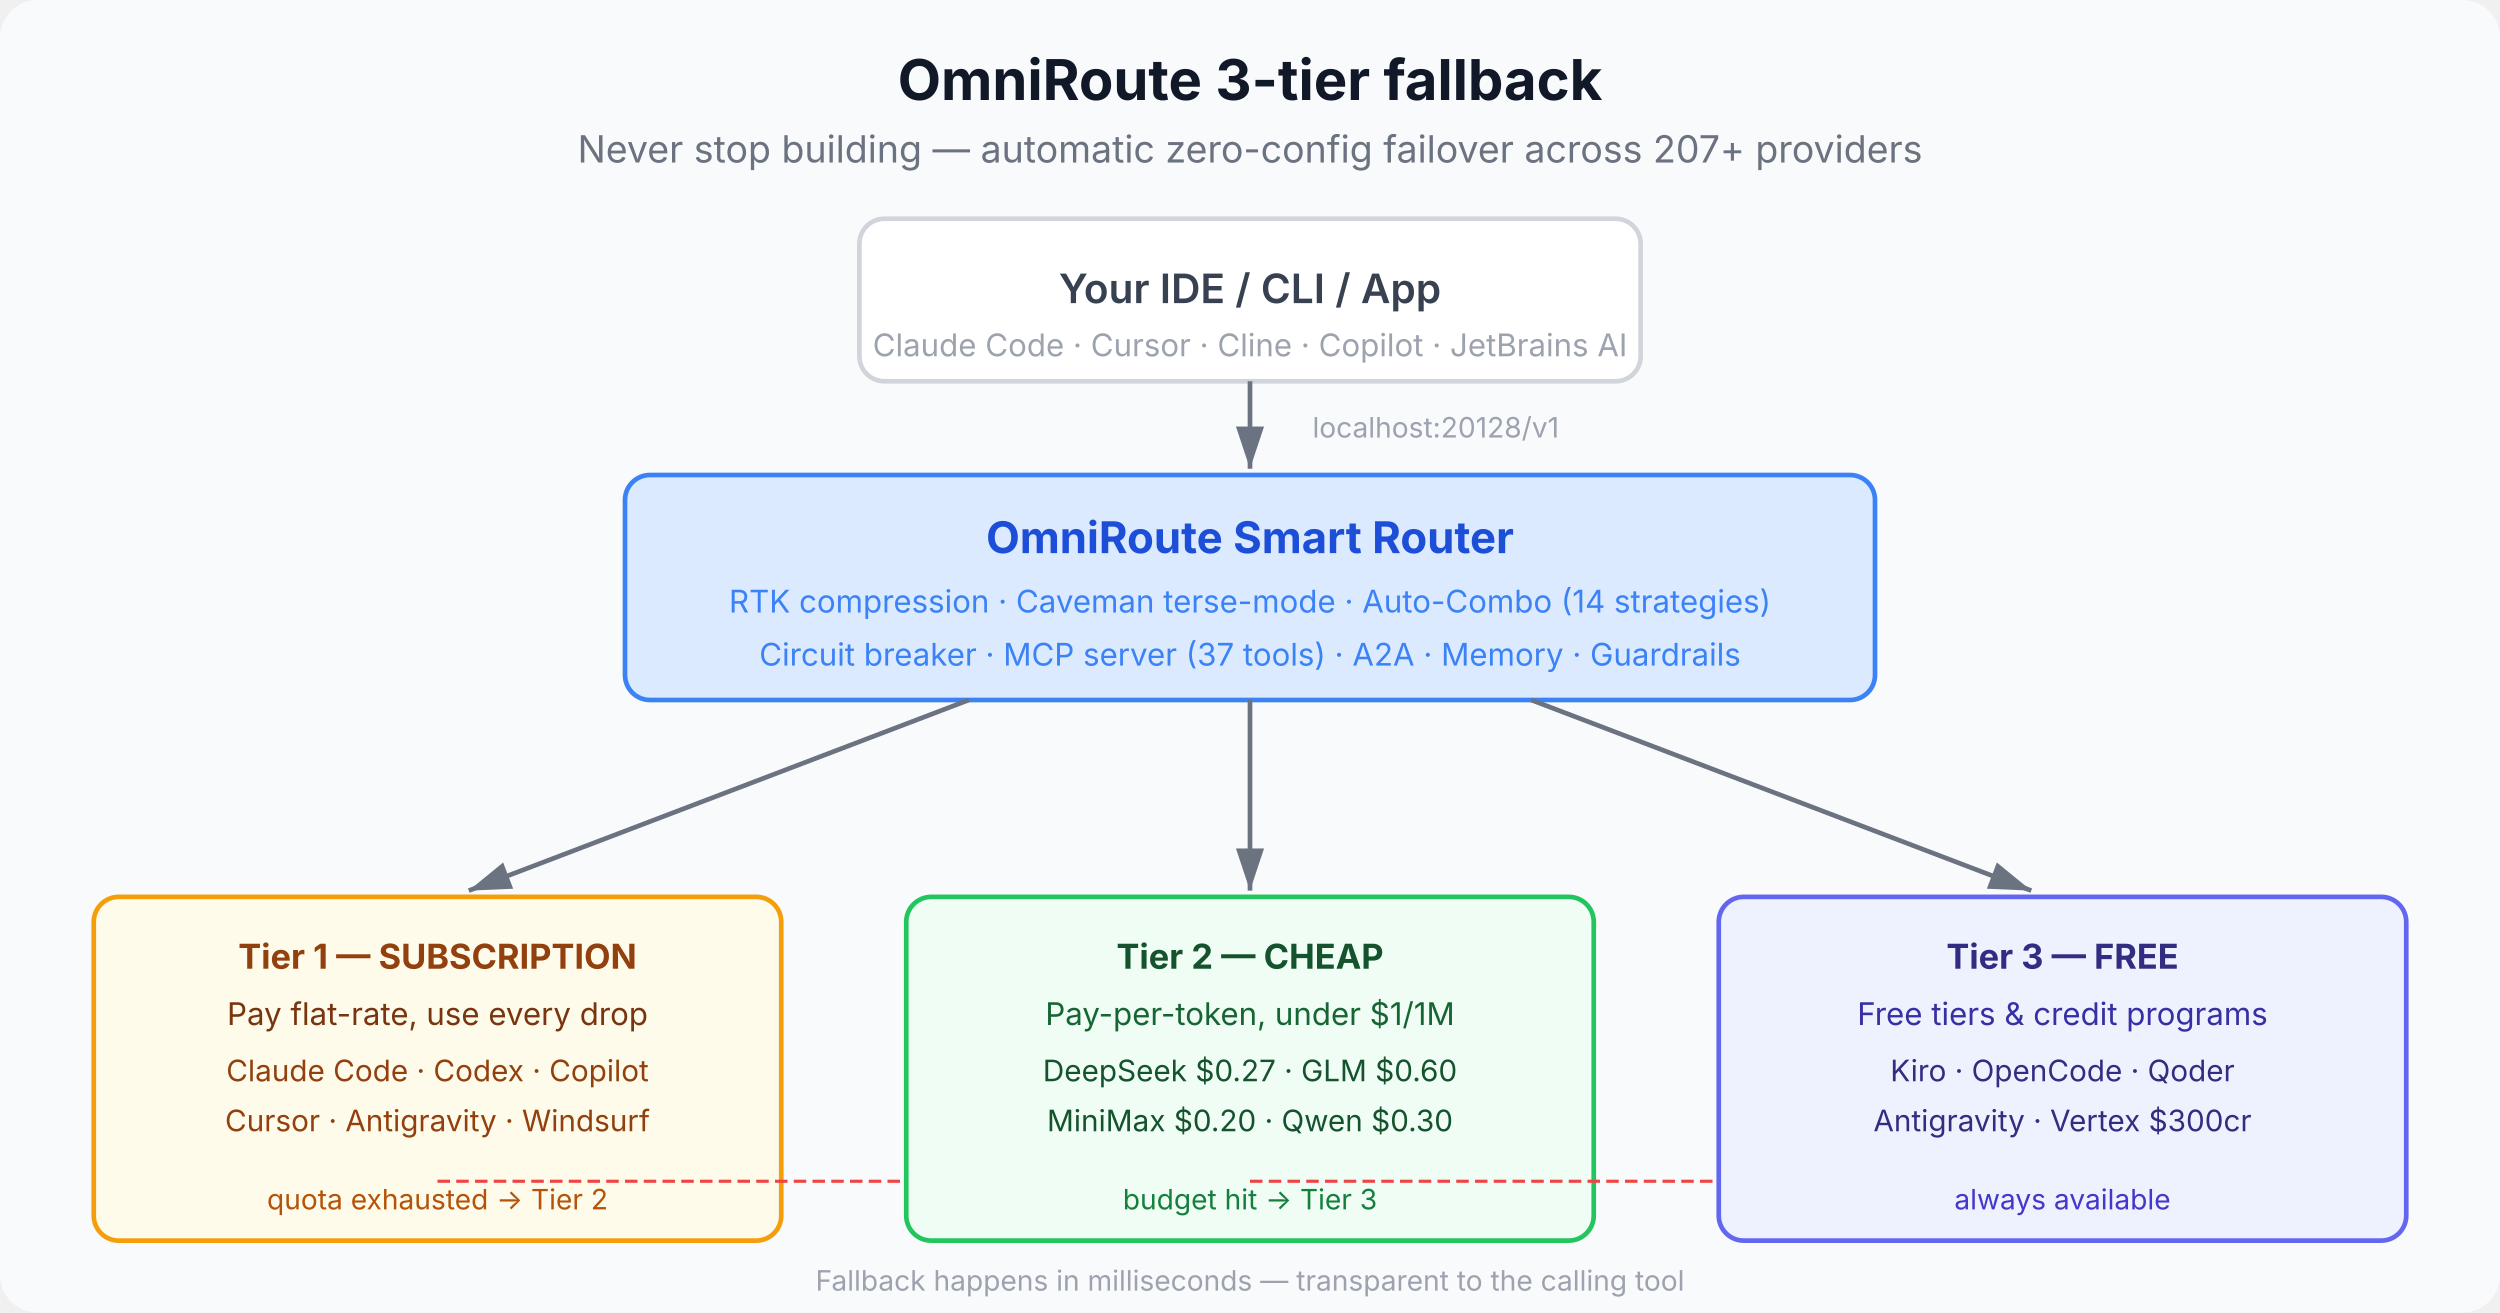
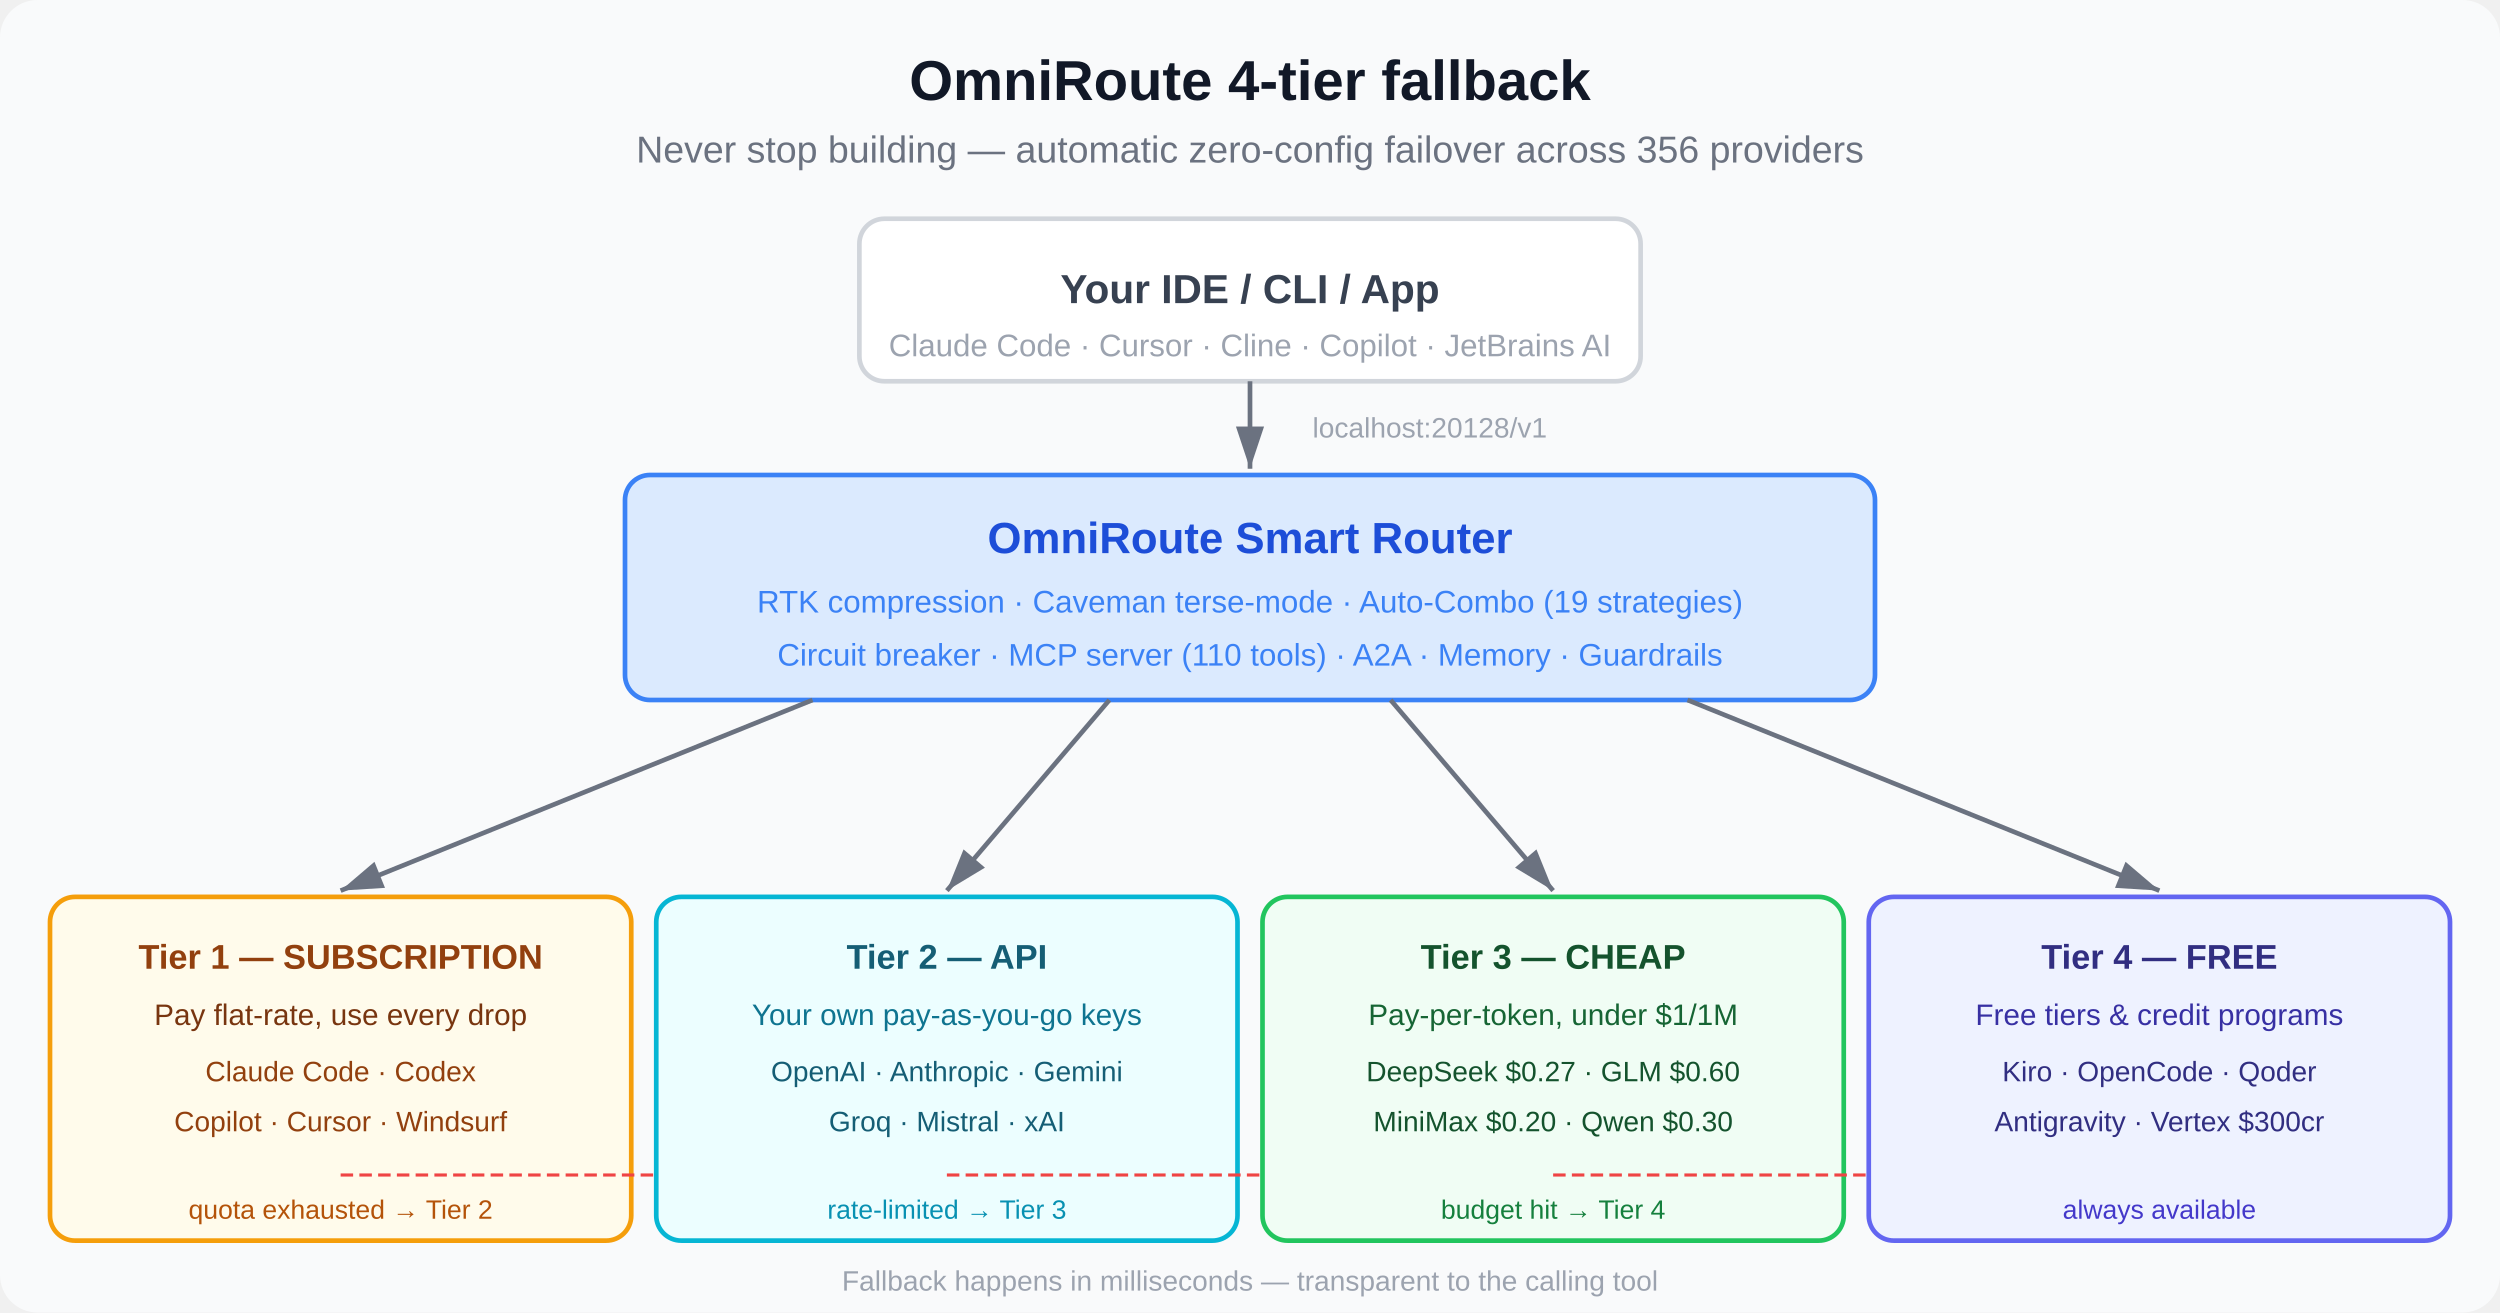
- <svg xmlns="http://www.w3.org/2000/svg" viewBox="0 0 800 420" font-family="system-ui, -apple-system, sans-serif">
+ <svg xmlns="http://www.w3.org/2000/svg" viewBox="0 0 800 420" font-family="system-ui, -apple-system, Segoe UI, Arial, Helvetica, sans-serif" role="img" aria-label="OmniRoute 4-tier fallback: your IDE or CLI calls one local endpoint and the OmniRoute Smart Router fails over across 356 providers in 4 tiers — Tier 1 Subscription, Tier 2 API, Tier 3 Cheap, Tier 4 Free.">
  <defs>
    <marker id="arrow-light" markerWidth="10" markerHeight="10" refX="9" refY="3" orient="auto">
      <path d="M0,0 L0,6 L9,3 z" fill="#6b7280" />
    </marker>
    <marker id="arrow-fallback-light" markerWidth="10" markerHeight="10" refX="9" refY="3" orient="auto">
      <path d="M0,0 L0,6 L9,3 z" fill="#ef4444" />
    </marker>
  </defs>
  <rect width="800" height="420" fill="#f9fafb" rx="12" />
-   <text x="400" y="32" text-anchor="middle" font-size="18" font-weight="700" fill="#111827">OmniRoute 3-tier fallback</text>
-   <text x="400" y="52" text-anchor="middle" font-size="12" fill="#6b7280">Never stop building — automatic zero-config failover across 207+ providers</text>
+   <text x="400" y="32" text-anchor="middle" font-size="18" font-weight="700" fill="#111827">OmniRoute 4-tier fallback</text>
+   <text x="400" y="52" text-anchor="middle" font-size="12" fill="#6b7280">Never stop building — automatic zero-config failover across 356 providers</text>
  <rect x="275" y="70" width="250" height="52" rx="8" fill="#ffffff" stroke="#d1d5db" stroke-width="1.5" />
  <text x="400" y="97" text-anchor="middle" font-size="13" font-weight="600" fill="#374151">Your IDE / CLI / App</text>
  <text x="400" y="114" text-anchor="middle" font-size="10" fill="#9ca3af">Claude Code · Cursor · Cline · Copilot · JetBrains AI</text>
  <line x1="400" y1="122" x2="400" y2="150" stroke="#6b7280" stroke-width="1.5" marker-end="url(#arrow-light)" />
  <text x="420" y="140" font-size="9" fill="#9ca3af">localhost:20128/v1</text>
  <rect x="200" y="152" width="400" height="72" rx="8" fill="#dbeafe" stroke="#3b82f6" stroke-width="1.5" />
  <text x="400" y="177" text-anchor="middle" font-size="14" font-weight="700" fill="#1d4ed8">OmniRoute Smart Router</text>
-   <text x="400" y="196" text-anchor="middle" font-size="10" fill="#3b82f6">RTK compression · Caveman terse-mode · Auto-Combo (14 strategies)</text>
-   <text x="400" y="213" text-anchor="middle" font-size="10" fill="#3b82f6">Circuit breaker · MCP server (37 tools) · A2A · Memory · Guardrails</text>
-   <line x1="310" y1="224" x2="150" y2="285" stroke="#6b7280" stroke-width="1.5" marker-end="url(#arrow-light)" />
-   <line x1="400" y1="224" x2="400" y2="285" stroke="#6b7280" stroke-width="1.5" marker-end="url(#arrow-light)" />
-   <line x1="490" y1="224" x2="650" y2="285" stroke="#6b7280" stroke-width="1.5" marker-end="url(#arrow-light)" />
-   <rect x="30" y="287" width="220" height="110" rx="8" fill="#fffbeb" stroke="#f59e0b" stroke-width="1.5" />
-   <text x="140" y="310" text-anchor="middle" font-size="11" font-weight="700" fill="#92400e">Tier 1 — SUBSCRIPTION</text>
-   <text x="140" y="328" text-anchor="middle" font-size="10" fill="#78350f">Pay flat-rate, use every drop</text>
-   <text x="140" y="346" text-anchor="middle" font-size="9.5" fill="#92400e">Claude Code · Codex · Copilot</text>
-   <text x="140" y="362" text-anchor="middle" font-size="9.5" fill="#92400e">Cursor · Antigravity · Windsurf</text>
-   <text x="140" y="387" text-anchor="middle" font-size="9" fill="#b45309">quota exhausted → Tier 2</text>
-   <line x1="140" y1="378" x2="300" y2="378" stroke="#ef4444" stroke-width="1" stroke-dasharray="4,2" marker-end="url(#arrow-fallback-light)" />
-   <rect x="290" y="287" width="220" height="110" rx="8" fill="#f0fdf4" stroke="#22c55e" stroke-width="1.5" />
-   <text x="400" y="310" text-anchor="middle" font-size="11" font-weight="700" fill="#14532d">Tier 2 — CHEAP</text>
-   <text x="400" y="328" text-anchor="middle" font-size="10" fill="#166534">Pay-per-token, under $1/1M</text>
-   <text x="400" y="346" text-anchor="middle" font-size="9.5" fill="#14532d">DeepSeek $0.27 · GLM $0.60</text>
-   <text x="400" y="362" text-anchor="middle" font-size="9.5" fill="#14532d">MiniMax $0.20 · Qwen $0.30</text>
-   <text x="400" y="387" text-anchor="middle" font-size="9" fill="#15803d">budget hit → Tier 3</text>
-   <line x1="400" y1="378" x2="560" y2="378" stroke="#ef4444" stroke-width="1" stroke-dasharray="4,2" marker-end="url(#arrow-fallback-light)" />
-   <rect x="550" y="287" width="220" height="110" rx="8" fill="#eef2ff" stroke="#6366f1" stroke-width="1.5" />
-   <text x="660" y="310" text-anchor="middle" font-size="11" font-weight="700" fill="#312e81">Tier 3 — FREE</text>
-   <text x="660" y="328" text-anchor="middle" font-size="10" fill="#3730a3">Free tiers &amp; credit programs</text>
-   <text x="660" y="346" text-anchor="middle" font-size="9.5" fill="#312e81">Kiro · OpenCode · Qoder</text>
-   <text x="660" y="362" text-anchor="middle" font-size="9.5" fill="#312e81">Antigravity · Vertex $300cr</text>
-   <text x="660" y="387" text-anchor="middle" font-size="9" fill="#4338ca">always available</text>
+   <text x="400" y="196" text-anchor="middle" font-size="10" fill="#3b82f6">RTK compression · Caveman terse-mode · Auto-Combo (19 strategies)</text>
+   <text x="400" y="213" text-anchor="middle" font-size="10" fill="#3b82f6">Circuit breaker · MCP server (110 tools) · A2A · Memory · Guardrails</text>
+   <line x1="260" y1="224" x2="109" y2="285" stroke="#6b7280" stroke-width="1.5" marker-end="url(#arrow-light)" />
+   <line x1="355" y1="224" x2="303" y2="285" stroke="#6b7280" stroke-width="1.5" marker-end="url(#arrow-light)" />
+   <line x1="445" y1="224" x2="497" y2="285" stroke="#6b7280" stroke-width="1.5" marker-end="url(#arrow-light)" />
+   <line x1="540" y1="224" x2="691" y2="285" stroke="#6b7280" stroke-width="1.5" marker-end="url(#arrow-light)" />
+   <rect x="16" y="287" width="186" height="110" rx="8" fill="#fffbeb" stroke="#f59e0b" stroke-width="1.5" />
+   <text x="109" y="310" text-anchor="middle" font-size="11" font-weight="700" fill="#92400e">Tier 1 — SUBSCRIPTION</text>
+   <text x="109" y="328" text-anchor="middle" font-size="9.5" fill="#78350f">Pay flat-rate, use every drop</text>
+   <text x="109" y="346" text-anchor="middle" font-size="9" fill="#92400e">Claude Code · Codex</text>
+   <text x="109" y="362" text-anchor="middle" font-size="9" fill="#92400e">Copilot · Cursor · Windsurf</text>
+   <text x="109" y="390" text-anchor="middle" font-size="8.5" fill="#b45309">quota exhausted → Tier 2</text>
+   <line x1="109" y1="376" x2="240" y2="376" stroke="#ef4444" stroke-width="1" stroke-dasharray="4,2" marker-end="url(#arrow-fallback-light)" />
+   <rect x="210" y="287" width="186" height="110" rx="8" fill="#ecfeff" stroke="#06b6d4" stroke-width="1.5" />
+   <text x="303" y="310" text-anchor="middle" font-size="11" font-weight="700" fill="#155e75">Tier 2 — API</text>
+   <text x="303" y="328" text-anchor="middle" font-size="9.5" fill="#0e7490">Your own pay-as-you-go keys</text>
+   <text x="303" y="346" text-anchor="middle" font-size="9" fill="#155e75">OpenAI · Anthropic · Gemini</text>
+   <text x="303" y="362" text-anchor="middle" font-size="9" fill="#155e75">Groq · Mistral · xAI</text>
+   <text x="303" y="390" text-anchor="middle" font-size="8.5" fill="#0891b2">rate-limited → Tier 3</text>
+   <line x1="303" y1="376" x2="434" y2="376" stroke="#ef4444" stroke-width="1" stroke-dasharray="4,2" marker-end="url(#arrow-fallback-light)" />
+   <rect x="404" y="287" width="186" height="110" rx="8" fill="#f0fdf4" stroke="#22c55e" stroke-width="1.5" />
+   <text x="497" y="310" text-anchor="middle" font-size="11" font-weight="700" fill="#14532d">Tier 3 — CHEAP</text>
+   <text x="497" y="328" text-anchor="middle" font-size="9.5" fill="#166534">Pay-per-token, under $1/1M</text>
+   <text x="497" y="346" text-anchor="middle" font-size="9" fill="#14532d">DeepSeek $0.27 · GLM $0.60</text>
+   <text x="497" y="362" text-anchor="middle" font-size="9" fill="#14532d">MiniMax $0.20 · Qwen $0.30</text>
+   <text x="497" y="390" text-anchor="middle" font-size="8.5" fill="#15803d">budget hit → Tier 4</text>
+   <line x1="497" y1="376" x2="628" y2="376" stroke="#ef4444" stroke-width="1" stroke-dasharray="4,2" marker-end="url(#arrow-fallback-light)" />
+   <rect x="598" y="287" width="186" height="110" rx="8" fill="#eef2ff" stroke="#6366f1" stroke-width="1.5" />
+   <text x="691" y="310" text-anchor="middle" font-size="11" font-weight="700" fill="#312e81">Tier 4 — FREE</text>
+   <text x="691" y="328" text-anchor="middle" font-size="9.5" fill="#3730a3">Free tiers &amp; credit programs</text>
+   <text x="691" y="346" text-anchor="middle" font-size="9" fill="#312e81">Kiro · OpenCode · Qoder</text>
+   <text x="691" y="362" text-anchor="middle" font-size="9" fill="#312e81">Antigravity · Vertex $300cr</text>
+   <text x="691" y="390" text-anchor="middle" font-size="8.5" fill="#4338ca">always available</text>
  <text x="400" y="413" text-anchor="middle" font-size="9" fill="#9ca3af">Fallback happens in milliseconds — transparent to the calling tool</text>
</svg>
